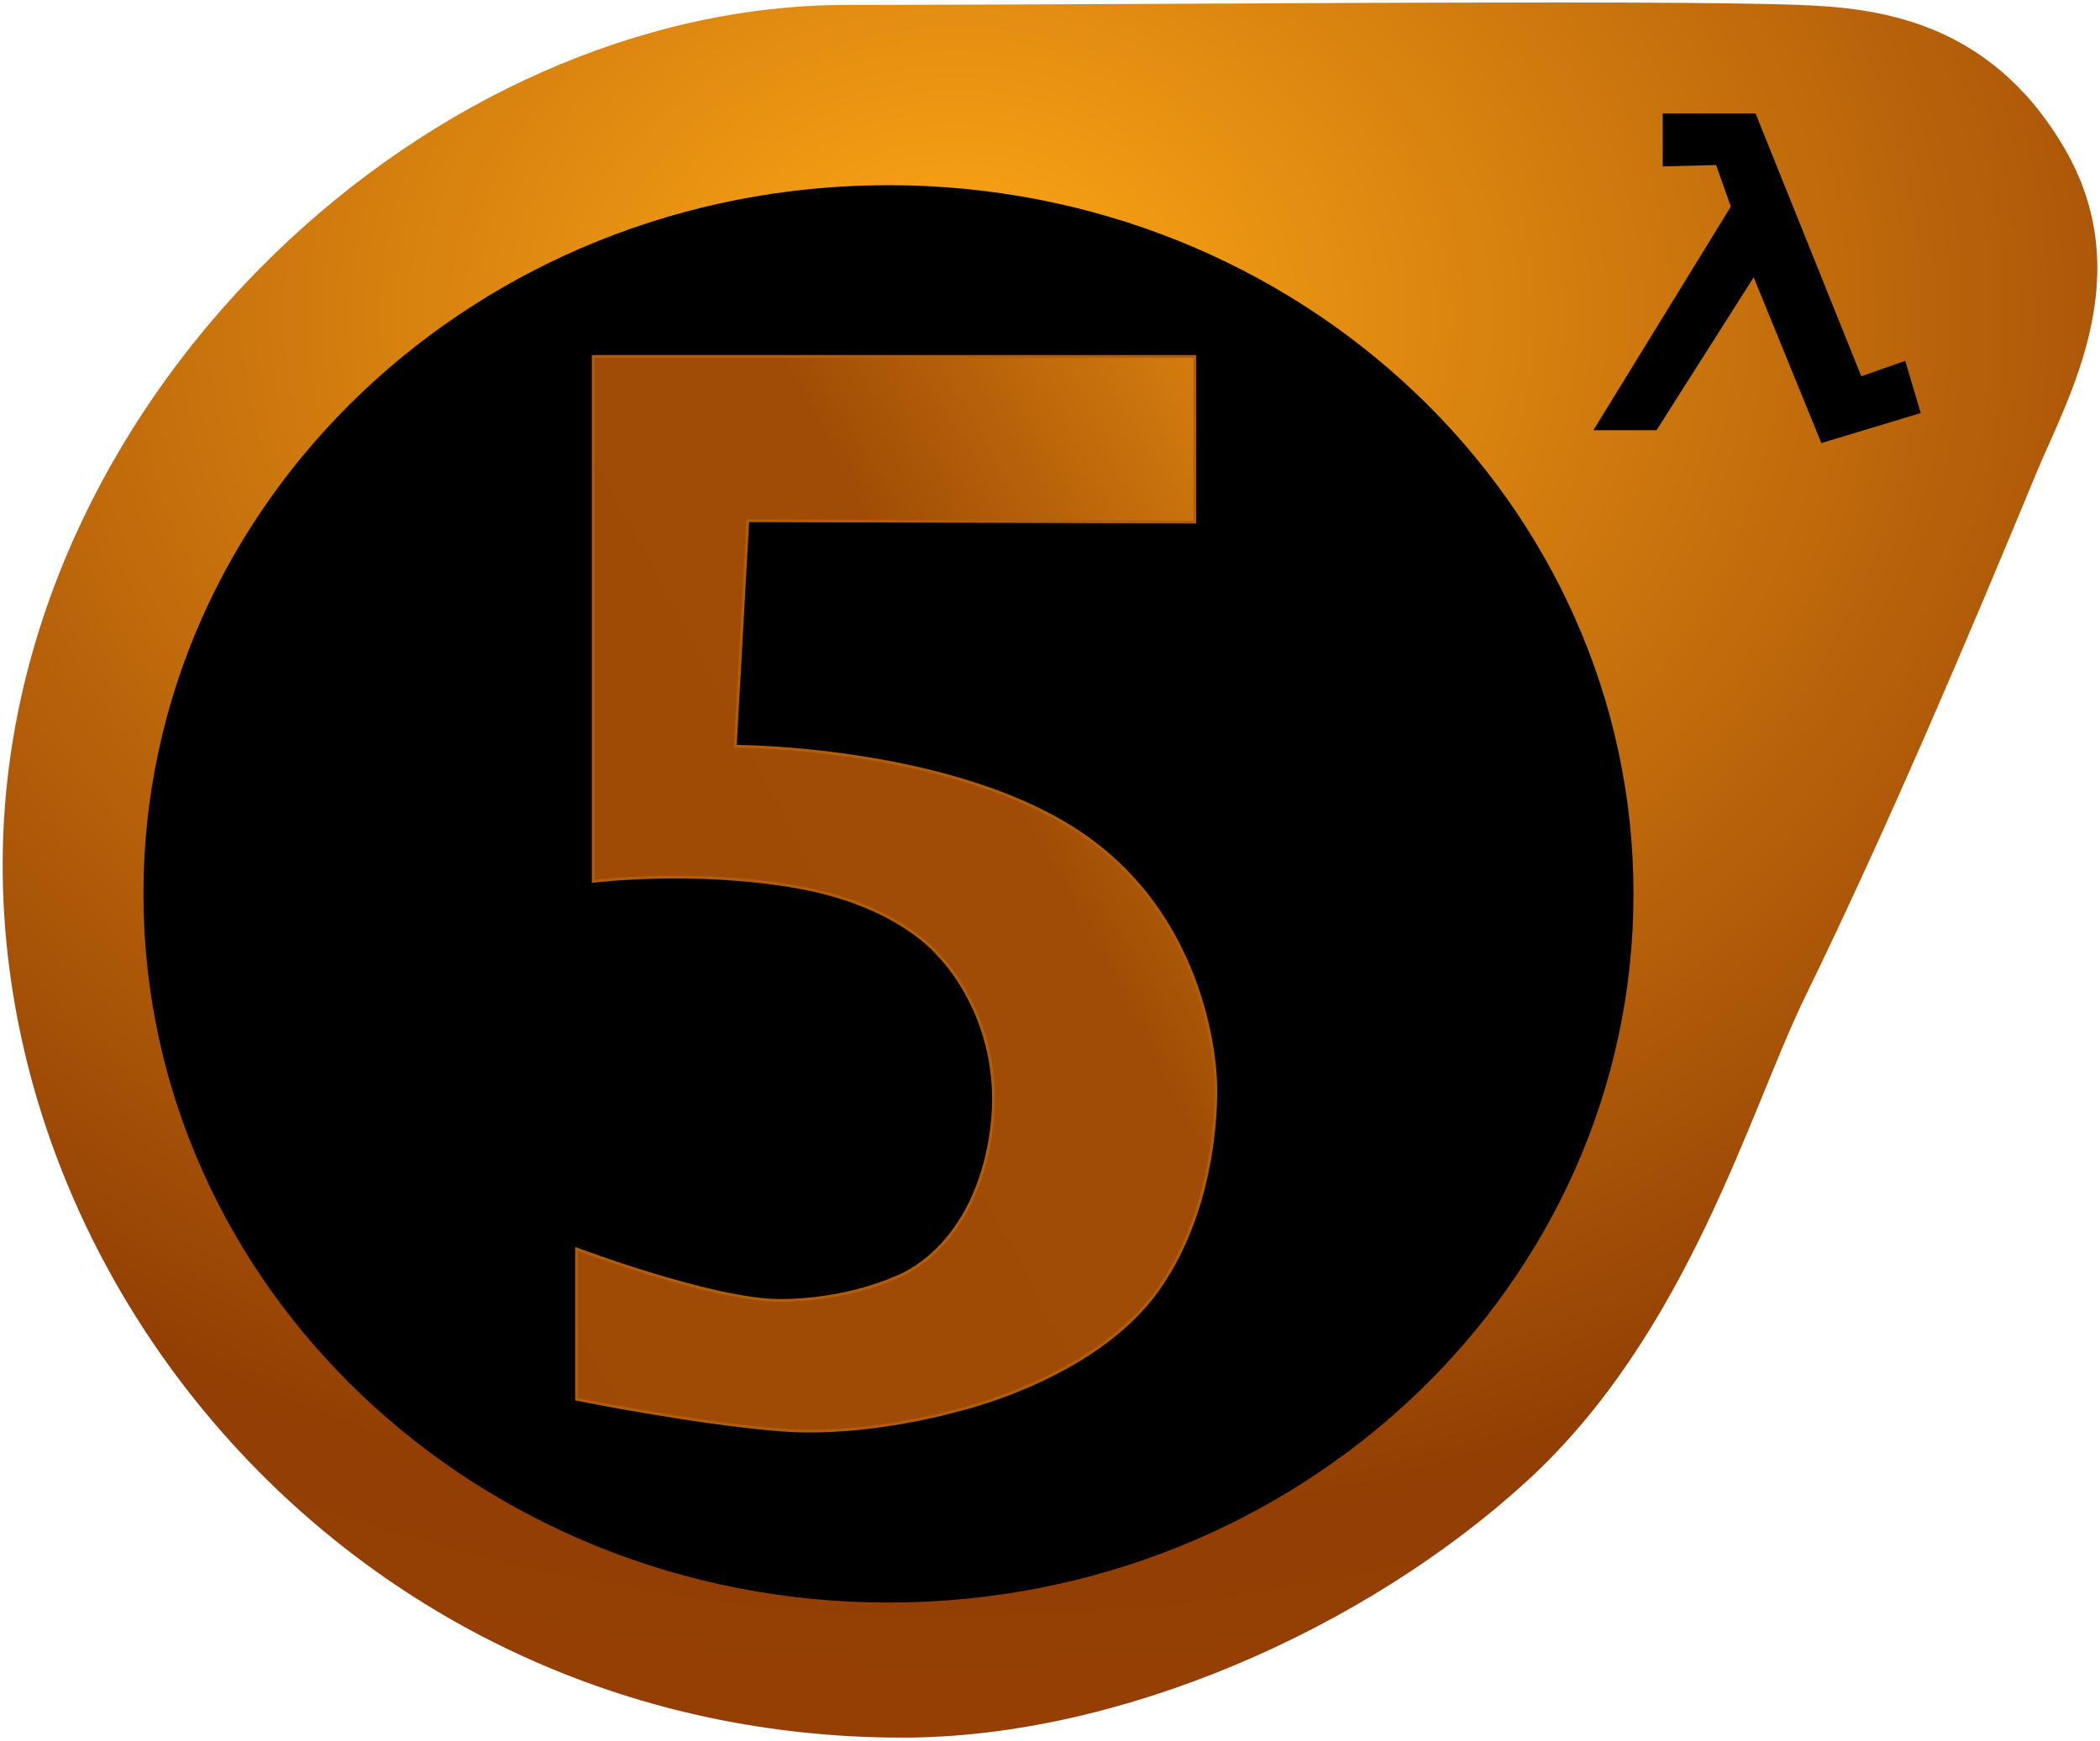
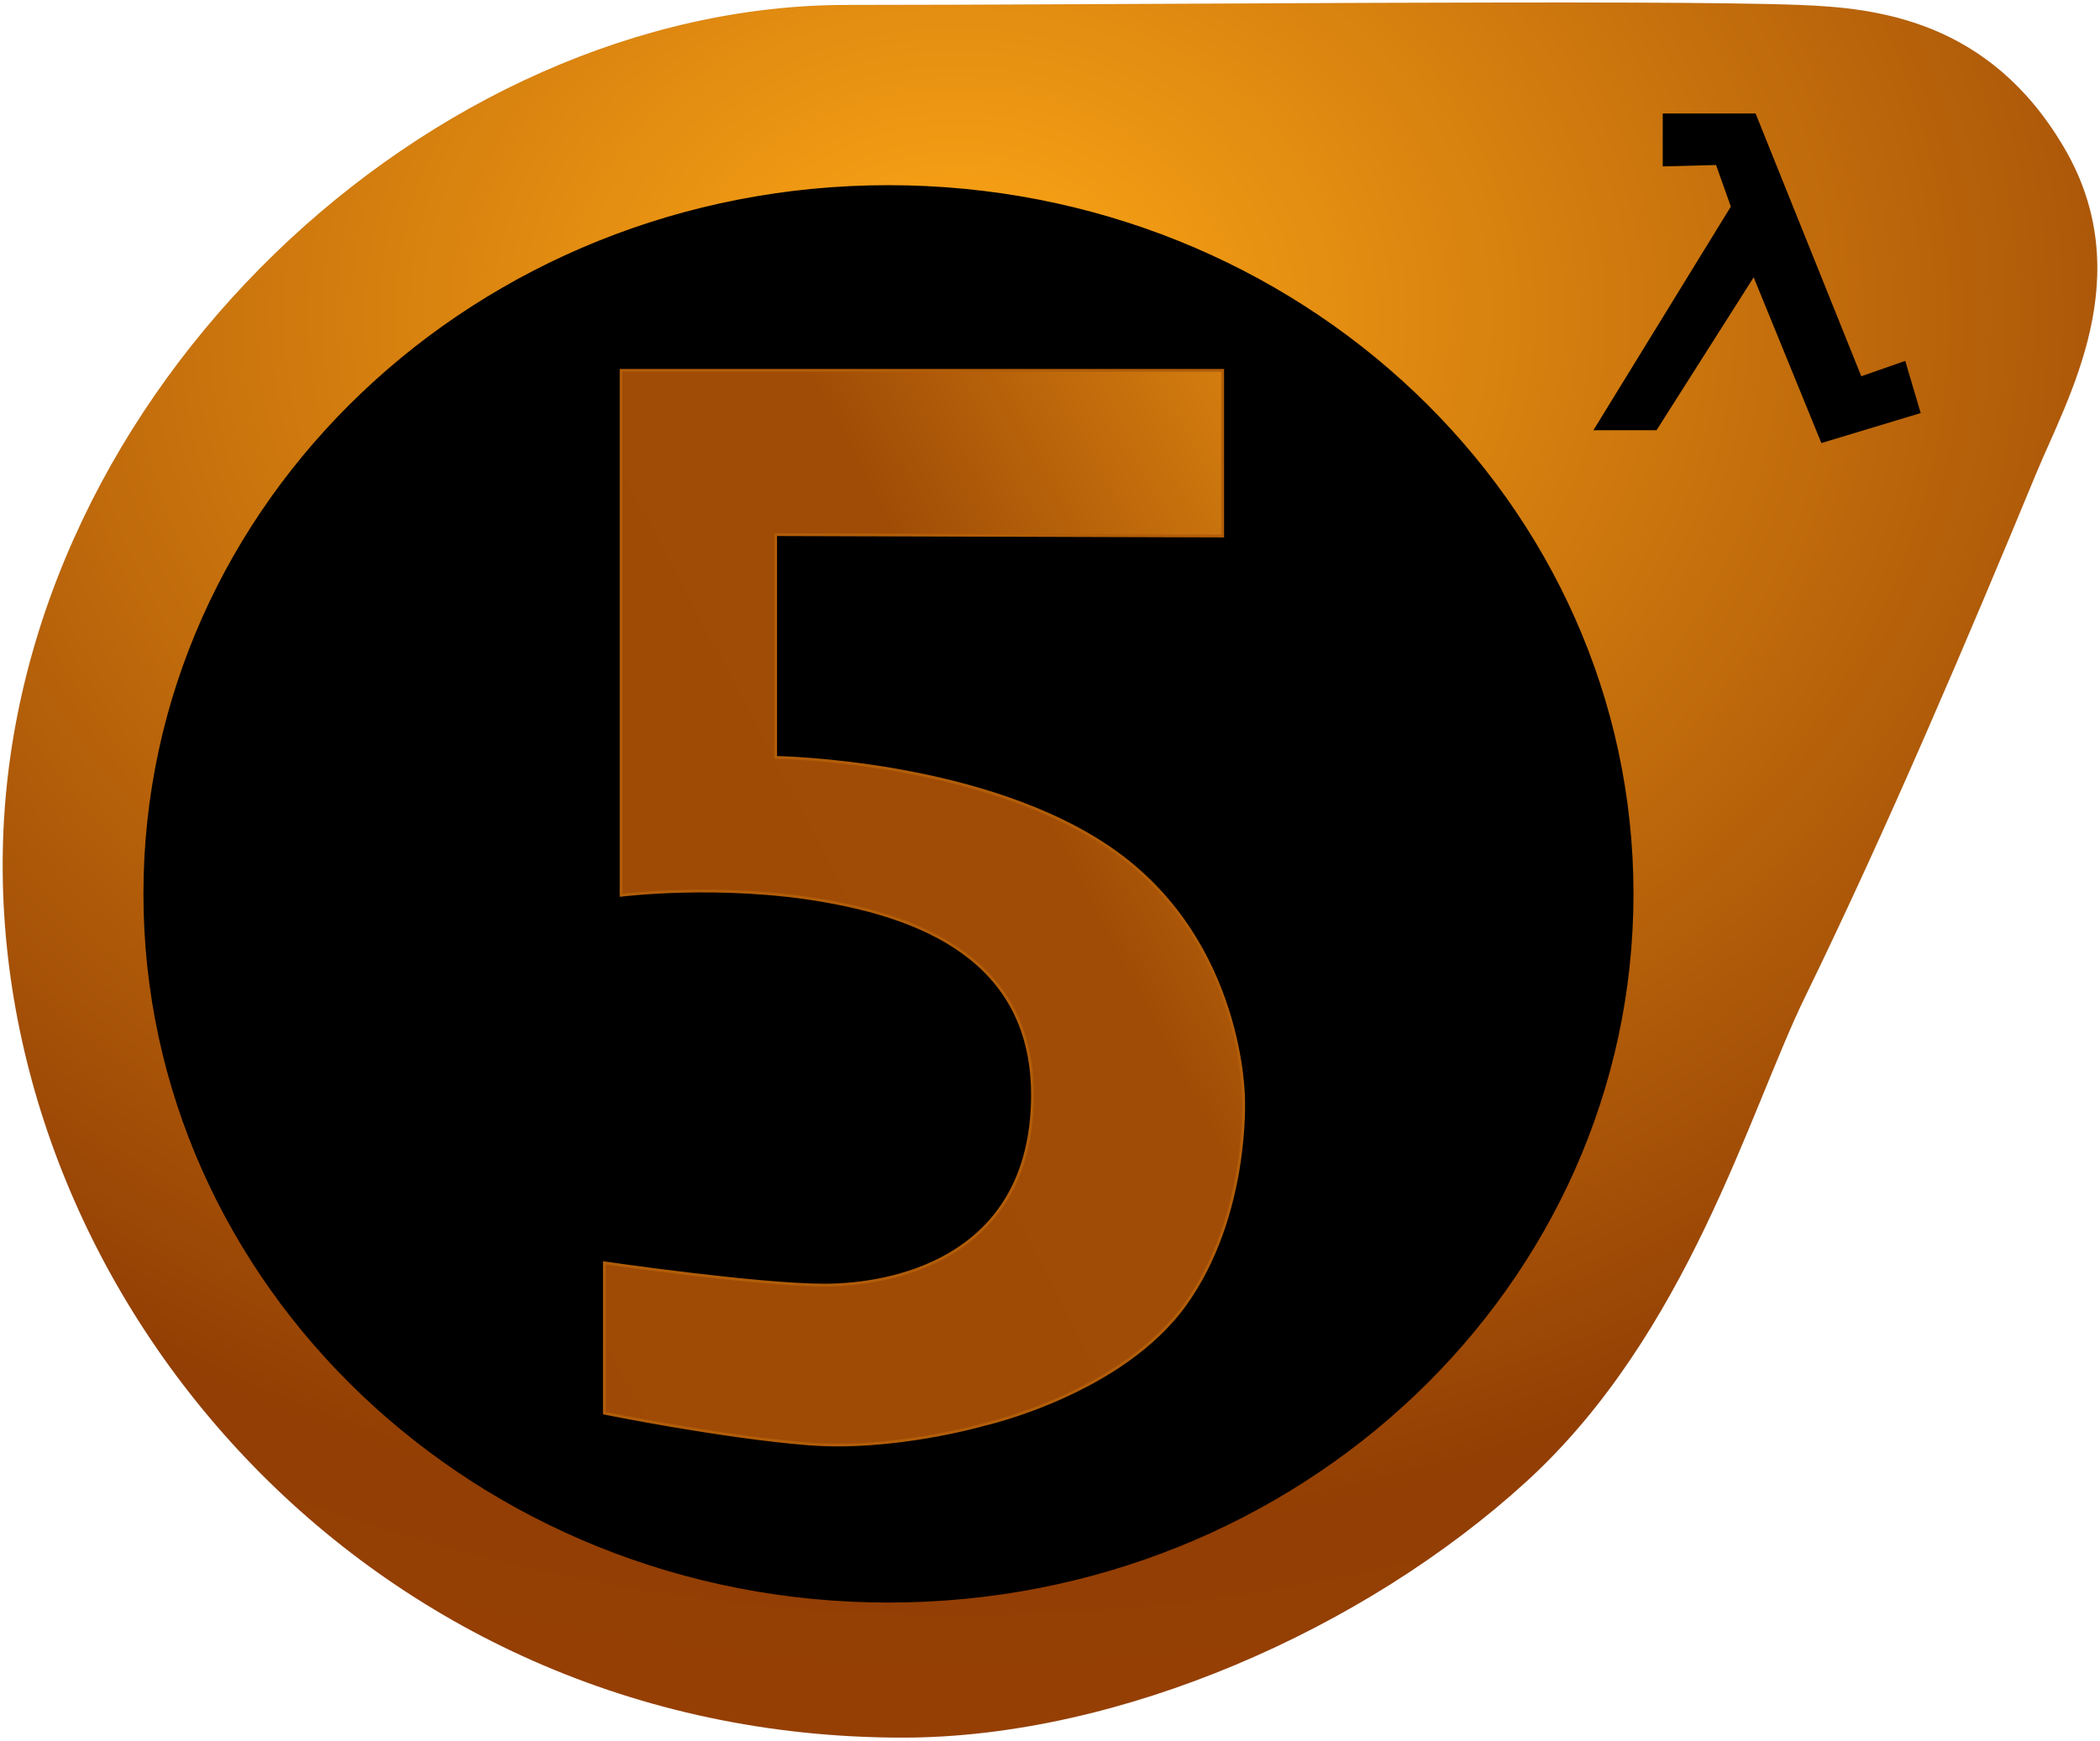
<svg xmlns="http://www.w3.org/2000/svg" width="754px" height="625px" viewBox="0 0 754 625" version="1.1">
  <defs>
    <radialGradient cx="45.617%" cy="17.756%" fx="45.617%" fy="17.756%" r="88.039%" id="radialGradient-1">
      <stop stop-color="#FFA816" offset="0%" />
      <stop stop-color="#923E04" offset="81.122%" />
      <stop stop-color="#984004" offset="100%" />
    </radialGradient>
    <radialGradient cx="45.617%" cy="17.756%" fx="45.617%" fy="17.756%" r="88.039%" id="radialGradient-2">
      <stop stop-color="#000000" offset="0%" />
      <stop stop-color="#000000" offset="100%" />
      <stop stop-color="#000000" offset="100%" />
    </radialGradient>
    <linearGradient x1="106.08%" y1="-7.385%" x2="-22.218%" y2="106.888%" id="linearGradient-3">
      <stop stop-color="#E08911" offset="0%" />
      <stop stop-color="#A04C06" offset="35.204%" />
      <stop stop-color="#9E4A06" offset="100%" />
    </linearGradient>
  </defs>
  <g id="Page-1" stroke="none" stroke-width="1" fill="none" fill-rule="evenodd">
    <g id="lambda-vector">
      <g id="Page-1">
        <g id="lambda-vector">
          <path d="M324.098,624 C402.098,624 490.098,585 548.098,532 C606.098,479 628.098,399 648.098,358 C677.783,297.146 707.098,228 731.098,170 C742.442,142.584 768.098,99 741.098,53 C714.098,7 673.518,2.835 646.098,1.78 C594.098,-0.22 403.098,1.78 304.098,1.78 C155.098,1.78 6.098,140 1.098,302 C-3.902,464 131.098,624 324.098,624 L324.098,624 Z" id="Oval-2" stroke-opacity="0.014" stroke="#000000" fill="url(#radialGradient-1)" />
          <path d="M573,154 L594.5,154 L629.75,98.5 L654.25,158.5 L689,148 L683.75,130.25 L668,135.75 L630,41.25 L597.5,41.25 L597.5,59.25 L616.5,58.75 L622,74.25 L573,154 L573,154 Z" id="Path" stroke="#000000" fill="url(#radialGradient-2)" />
-           <ellipse id="Oval-1" stroke="#000000" fill="#000000" cx="319" cy="321" rx="267" ry="254" />
-           <path d="M213,128 L429,128 L429,187.5 L268.5,187 L264,268 C264,268 344.5,268 390.5,301 C436.5,334 436.5,389.5 436.5,389.5 C436.5,389.5 438.5,431.5 415.5,463.5 C392.5,495.5 343.5,506.5 343.5,506.5 C343.5,506.5 311,516 280,513.5 C249,511 207,502.5 207,502.5 L207,448.5 C207,448.5 256,467 280,467 C304,467 321,459 321,459 C321,459 348.5,450.5 355.5,409 C362.5,367.5 337,343 337,343 C337,343 323,325 286,318.5 C249,312 213,316.5 213,316.5 L213,128 Z" id="Path-3" stroke="#B25D09" fill="url(#linearGradient-3)" />
+           <path d="M319,575 C466.46,575 586,461.28 586,321 C586,180.72 466.46,67 319,67 C171.54,67 52,180.72 52,321 C52,461.28 171.54,575 319,575 Z" id="Oval-1" stroke="#000000" fill="#000000" />
+           <path d="M223,133 L439,133 L439,192.5 L278.5,192 L278.5,272 C278.5,272 354.5,273 400.5,306 C446.5,339 446.5,394.5 446.5,394.5 C446.5,394.5 448.5,436.5 425.5,468.5 C402.5,500.5 353.5,511.5 353.5,511.5 C353.5,511.5 321,521 290,518.5 C259,516 217,507.5 217,507.5 L217,453.5 C217,453.5 272,461.5 296,461.5 C320,461.5 367,452.5 370.5,399.5 C374,346.5 333,330 296,323.5 C259,317 223,321.5 223,321.5 L223,133 Z" id="Path-3" stroke="#B25D09" fill="url(#linearGradient-3)" />
        </g>
      </g>
    </g>
  </g>
</svg>
